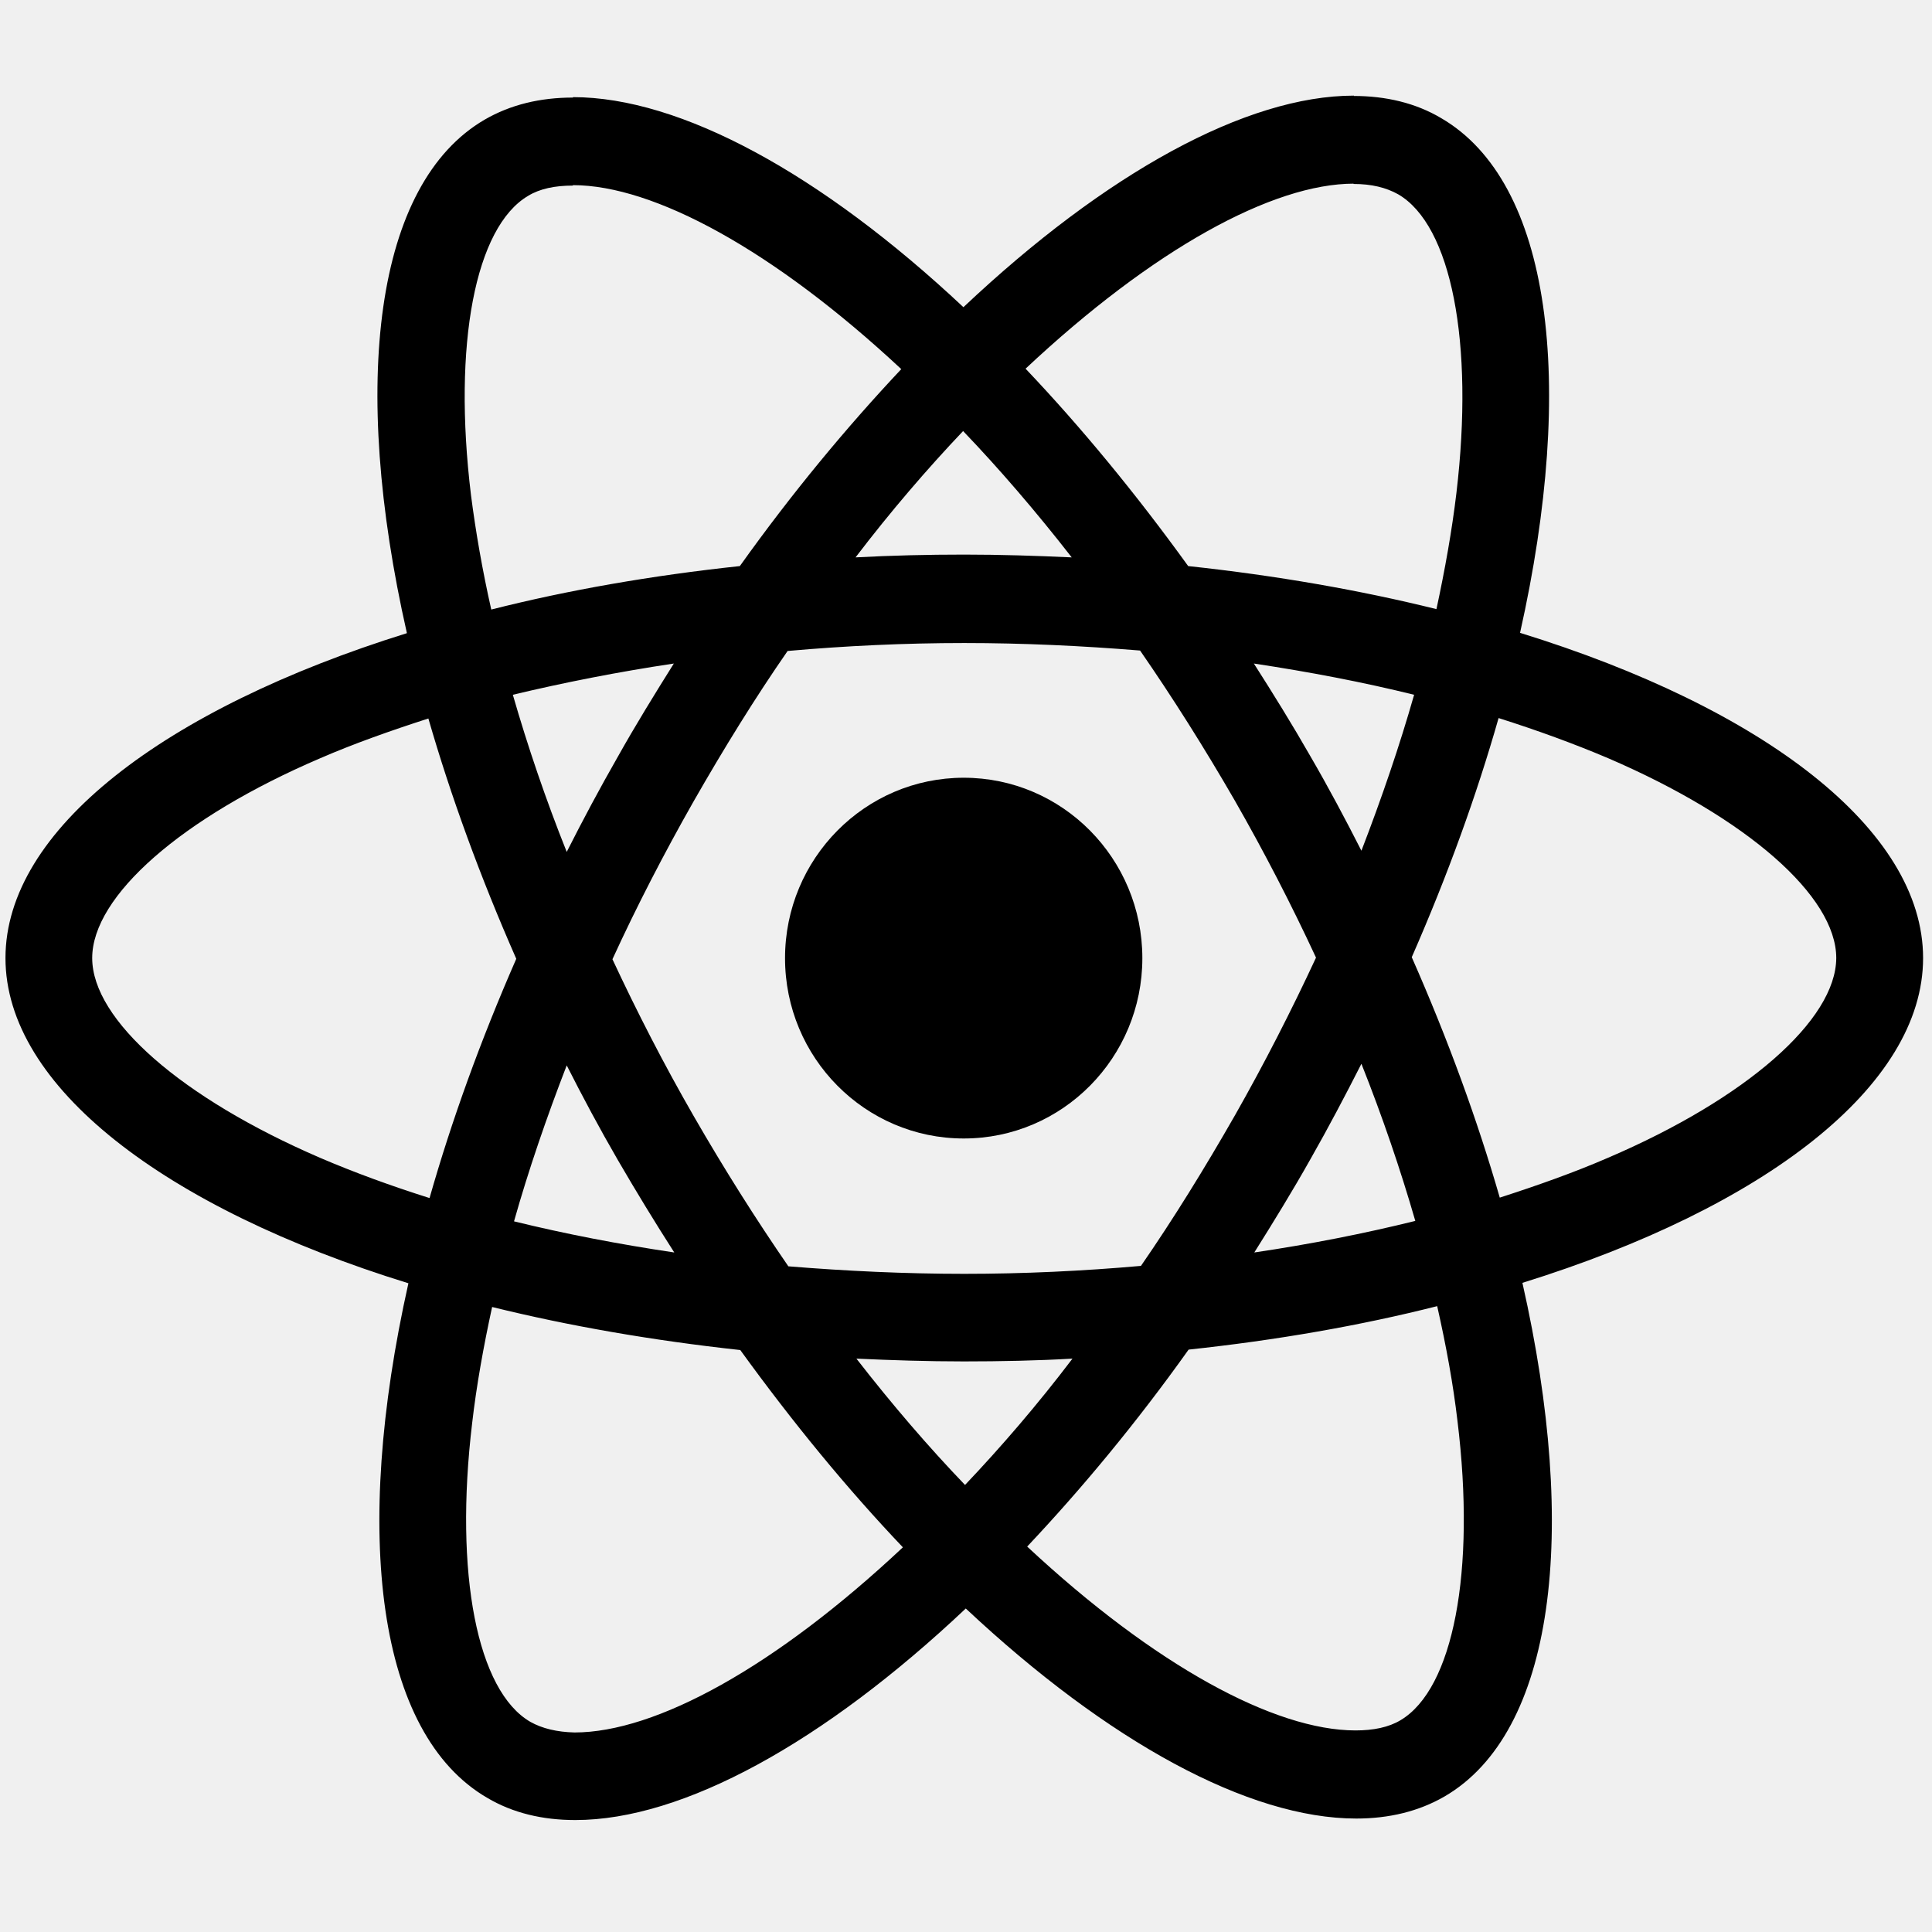
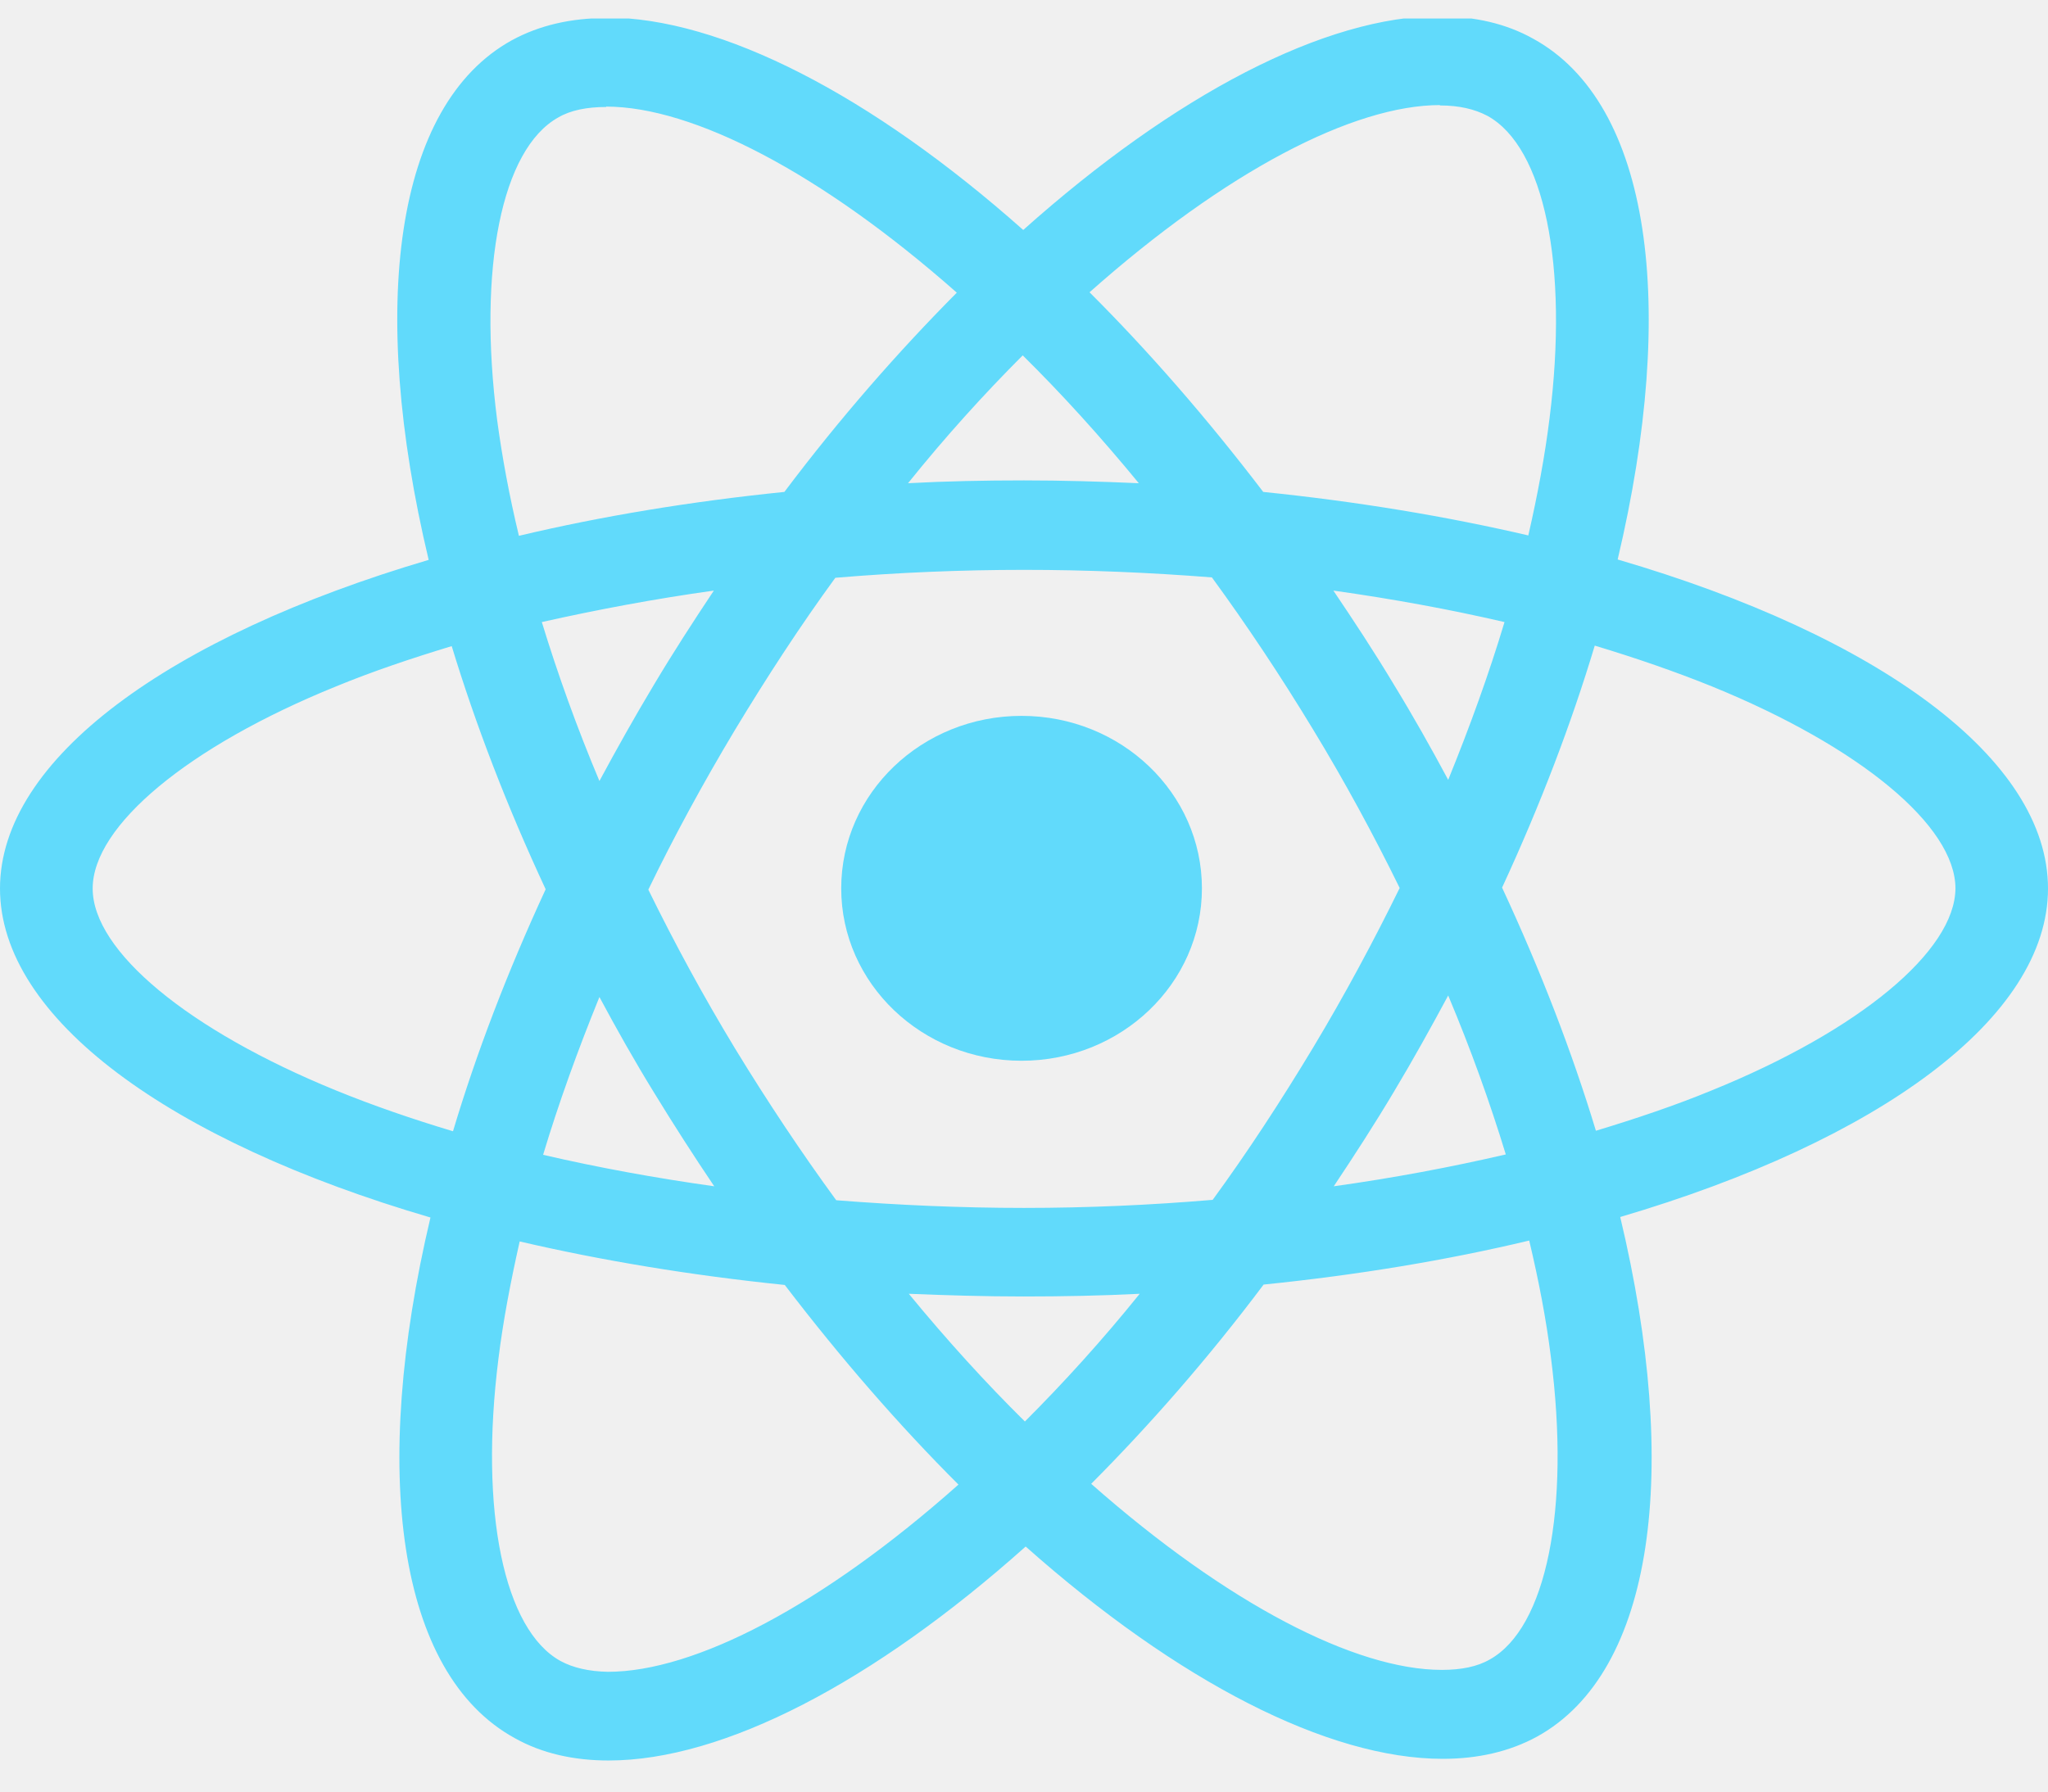
- <svg xmlns="http://www.w3.org/2000/svg" width="18" height="18" viewBox="0 0 18 18" fill="none">
+ <svg xmlns="http://www.w3.org/2000/svg" width="16" height="14" viewBox="0 0 16 14" fill="none">
  <g clip-path="url(#clip0)">
-     <path d="M17.917 8.926C17.917 7.731 16.434 6.598 14.162 5.896C14.686 3.557 14.453 1.696 13.426 1.1C13.19 0.96 12.913 0.894 12.611 0.894V1.714C12.778 1.714 12.913 1.747 13.026 1.81C13.521 2.097 13.736 3.189 13.569 4.594C13.528 4.939 13.463 5.304 13.383 5.675C12.669 5.498 11.89 5.362 11.07 5.274C10.579 4.594 10.069 3.976 9.555 3.435C10.743 2.321 11.857 1.711 12.614 1.711V0.891C11.613 0.891 10.302 1.611 8.976 2.862C7.651 1.619 6.34 0.905 5.338 0.905V1.725C6.092 1.725 7.21 2.332 8.397 3.439C7.888 3.98 7.378 4.594 6.893 5.274C6.07 5.362 5.291 5.498 4.577 5.679C4.494 5.311 4.432 4.954 4.388 4.612C4.217 3.207 4.428 2.115 4.92 1.825C5.029 1.758 5.171 1.729 5.338 1.729V0.909C5.033 0.909 4.756 0.975 4.515 1.115C3.492 1.711 3.263 3.568 3.791 5.899C1.526 6.605 0.051 7.734 0.051 8.926C0.051 10.121 1.533 11.254 3.805 11.956C3.281 14.295 3.514 16.156 4.541 16.751C4.778 16.891 5.054 16.957 5.36 16.957C6.362 16.957 7.673 16.236 8.998 14.986C10.324 16.229 11.635 16.943 12.636 16.943C12.942 16.943 13.219 16.876 13.459 16.737C14.482 16.141 14.712 14.284 14.184 11.952C16.442 11.25 17.917 10.117 17.917 8.926ZM13.175 6.473C13.04 6.947 12.873 7.436 12.684 7.926C12.534 7.631 12.378 7.337 12.207 7.043C12.039 6.749 11.861 6.462 11.682 6.182C12.199 6.26 12.698 6.355 13.175 6.473ZM11.507 10.389C11.223 10.886 10.932 11.357 10.63 11.794C10.087 11.842 9.537 11.868 8.984 11.868C8.434 11.868 7.884 11.842 7.345 11.798C7.043 11.36 6.748 10.893 6.464 10.4C6.187 9.919 5.936 9.43 5.706 8.937C5.932 8.444 6.187 7.951 6.46 7.47C6.744 6.973 7.035 6.502 7.338 6.065C7.88 6.017 8.43 5.991 8.984 5.991C9.534 5.991 10.083 6.017 10.622 6.061C10.925 6.499 11.22 6.966 11.504 7.458C11.78 7.94 12.032 8.429 12.261 8.922C12.032 9.415 11.78 9.908 11.507 10.389ZM12.684 9.911C12.88 10.404 13.048 10.897 13.186 11.375C12.709 11.493 12.207 11.592 11.686 11.669C11.864 11.386 12.043 11.095 12.21 10.798C12.378 10.503 12.534 10.206 12.684 9.911ZM8.991 13.835C8.652 13.482 8.314 13.089 7.979 12.658C8.306 12.673 8.641 12.684 8.98 12.684C9.322 12.684 9.661 12.677 9.992 12.658C9.665 13.089 9.326 13.482 8.991 13.835ZM6.282 11.669C5.764 11.592 5.266 11.496 4.789 11.379C4.923 10.904 5.091 10.415 5.28 9.926C5.429 10.22 5.586 10.514 5.757 10.809C5.928 11.103 6.103 11.39 6.282 11.669ZM8.973 4.016C9.311 4.369 9.65 4.763 9.985 5.193C9.657 5.178 9.322 5.167 8.984 5.167C8.641 5.167 8.303 5.175 7.971 5.193C8.299 4.763 8.638 4.369 8.973 4.016ZM6.278 6.182C6.1 6.466 5.921 6.756 5.754 7.054C5.586 7.348 5.429 7.642 5.28 7.937C5.083 7.444 4.916 6.951 4.778 6.473C5.255 6.359 5.757 6.26 6.278 6.182ZM2.982 10.787C1.693 10.231 0.859 9.503 0.859 8.926C0.859 8.348 1.693 7.617 2.982 7.065C3.295 6.929 3.638 6.808 3.991 6.694C4.199 7.414 4.472 8.165 4.81 8.933C4.475 9.698 4.206 10.445 4.002 11.162C3.641 11.048 3.299 10.923 2.982 10.787ZM4.941 16.042C4.446 15.755 4.231 14.663 4.399 13.258C4.439 12.912 4.504 12.548 4.585 12.177C5.298 12.353 6.078 12.489 6.897 12.578C7.389 13.258 7.898 13.876 8.412 14.416C7.225 15.53 6.11 16.141 5.353 16.141C5.189 16.137 5.051 16.104 4.941 16.042ZM13.579 13.239C13.751 14.644 13.539 15.736 13.048 16.027C12.938 16.093 12.796 16.122 12.629 16.122C11.875 16.122 10.757 15.516 9.57 14.409C10.08 13.868 10.59 13.254 11.074 12.574C11.897 12.486 12.676 12.35 13.39 12.169C13.474 12.541 13.539 12.897 13.579 13.239ZM14.981 10.787C14.668 10.923 14.326 11.044 13.973 11.158C13.765 10.437 13.492 9.687 13.153 8.918C13.488 8.154 13.758 7.407 13.962 6.69C14.322 6.804 14.665 6.929 14.985 7.065C16.274 7.62 17.108 8.348 17.108 8.926C17.105 9.503 16.27 10.235 14.981 10.787Z" fill="currentColor" />
-     <path d="M8.979 10.607C9.898 10.607 10.643 9.855 10.643 8.927C10.643 7.999 9.898 7.246 8.979 7.246C8.06 7.246 7.314 7.999 7.314 8.927C7.314 9.855 8.06 10.607 8.979 10.607Z" fill="currentColor" />
+     <path d="M16 6.943C16 5.928 14.673 4.967 12.638 4.372C13.108 2.387 12.899 0.808 11.979 0.303C11.767 0.184 11.519 0.128 11.249 0.128V0.824C11.399 0.824 11.519 0.852 11.62 0.905C12.064 1.148 12.256 2.075 12.106 3.267C12.07 3.56 12.012 3.869 11.94 4.184C11.301 4.035 10.603 3.919 9.869 3.844C9.429 3.267 8.972 2.743 8.512 2.284C9.576 1.339 10.573 0.821 11.252 0.821V0.125C10.355 0.125 9.181 0.737 7.994 1.797C6.807 0.743 5.632 0.137 4.736 0.137V0.833C5.411 0.833 6.412 1.348 7.475 2.287C7.019 2.746 6.562 3.267 6.128 3.844C5.391 3.919 4.693 4.035 4.054 4.187C3.979 3.875 3.923 3.573 3.884 3.283C3.731 2.091 3.92 1.164 4.361 0.918C4.458 0.861 4.586 0.836 4.736 0.836V0.141C4.462 0.141 4.214 0.197 3.998 0.315C3.082 0.821 2.877 2.396 3.349 4.375C1.321 4.974 0 5.932 0 6.943C0 7.957 1.327 8.918 3.363 9.514C2.893 11.498 3.102 13.077 4.021 13.582C4.233 13.701 4.481 13.757 4.755 13.757C5.652 13.757 6.826 13.145 8.013 12.085C9.2 13.139 10.375 13.744 11.271 13.744C11.545 13.744 11.793 13.688 12.009 13.57C12.925 13.064 13.13 11.489 12.658 9.51C14.68 8.914 16 7.953 16 6.943ZM11.754 4.861C11.633 5.264 11.483 5.679 11.314 6.094C11.18 5.844 11.04 5.595 10.887 5.345C10.737 5.095 10.577 4.852 10.417 4.615C10.88 4.68 11.327 4.762 11.754 4.861ZM10.26 8.184C10.006 8.606 9.745 9.005 9.474 9.376C8.988 9.417 8.496 9.439 8 9.439C7.508 9.439 7.015 9.417 6.533 9.379C6.262 9.008 5.998 8.612 5.743 8.194C5.495 7.785 5.27 7.37 5.065 6.952C5.267 6.534 5.495 6.116 5.74 5.707C5.994 5.286 6.255 4.886 6.526 4.515C7.012 4.474 7.505 4.453 8 4.453C8.493 4.453 8.985 4.474 9.468 4.512C9.739 4.883 10.003 5.279 10.257 5.698C10.505 6.106 10.73 6.521 10.935 6.939C10.73 7.357 10.505 7.776 10.26 8.184ZM11.314 7.779C11.49 8.197 11.64 8.615 11.764 9.021C11.337 9.12 10.887 9.205 10.42 9.27C10.58 9.03 10.74 8.783 10.89 8.531C11.04 8.281 11.18 8.028 11.314 7.779ZM8.007 11.108C7.703 10.808 7.4 10.475 7.1 10.11C7.394 10.122 7.694 10.131 7.997 10.131C8.304 10.131 8.607 10.125 8.904 10.11C8.61 10.475 8.307 10.808 8.007 11.108ZM5.58 9.27C5.117 9.205 4.67 9.123 4.243 9.024C4.364 8.621 4.514 8.206 4.683 7.791C4.817 8.041 4.957 8.29 5.111 8.54C5.264 8.79 5.42 9.033 5.58 9.27ZM7.99 2.777C8.294 3.077 8.597 3.411 8.897 3.776C8.604 3.763 8.304 3.754 8 3.754C7.694 3.754 7.39 3.76 7.094 3.776C7.387 3.411 7.69 3.077 7.99 2.777ZM5.577 4.615C5.417 4.855 5.257 5.102 5.107 5.354C4.957 5.604 4.817 5.854 4.683 6.103C4.507 5.685 4.357 5.267 4.233 4.861C4.661 4.765 5.111 4.68 5.577 4.615ZM2.625 8.521C1.471 8.05 0.724 7.432 0.724 6.943C0.724 6.453 1.471 5.832 2.625 5.364C2.906 5.248 3.212 5.145 3.529 5.049C3.715 5.66 3.959 6.297 4.263 6.949C3.963 7.598 3.721 8.231 3.539 8.84C3.216 8.743 2.909 8.637 2.625 8.521ZM4.38 12.98C3.937 12.737 3.744 11.81 3.894 10.618C3.93 10.325 3.989 10.016 4.06 9.701C4.7 9.85 5.398 9.966 6.131 10.041C6.572 10.618 7.028 11.142 7.488 11.601C6.425 12.546 5.427 13.064 4.749 13.064C4.602 13.061 4.478 13.033 4.38 12.98ZM12.116 10.602C12.27 11.794 12.08 12.721 11.64 12.967C11.542 13.024 11.415 13.049 11.265 13.049C10.59 13.049 9.589 12.534 8.525 11.595C8.982 11.136 9.439 10.615 9.872 10.038C10.609 9.963 11.307 9.847 11.947 9.694C12.022 10.01 12.08 10.312 12.116 10.602ZM13.372 8.521C13.091 8.637 12.785 8.74 12.468 8.836C12.283 8.225 12.038 7.588 11.735 6.936C12.035 6.287 12.276 5.654 12.459 5.045C12.781 5.142 13.088 5.248 13.375 5.364C14.53 5.835 15.277 6.453 15.277 6.943C15.273 7.432 14.526 8.053 13.372 8.521Z" fill="#61DAFB" />
+     <path d="M7.981 8.289C8.759 8.289 9.39 7.686 9.39 6.942C9.39 6.197 8.759 5.594 7.981 5.594C7.203 5.594 6.572 6.197 6.572 6.942C6.572 7.686 7.203 8.289 7.981 8.289Z" fill="#61DAFB" />
  </g>
  <defs>
    <clipPath id="clip0">
-       <rect width="18.9" height="17.1" fill="white" transform="translate(-0.449219 0.449219)" />
+       <rect width="16" height="13.714" fill="white" transform="translate(0 0.144531)" />
    </clipPath>
  </defs>
</svg>
